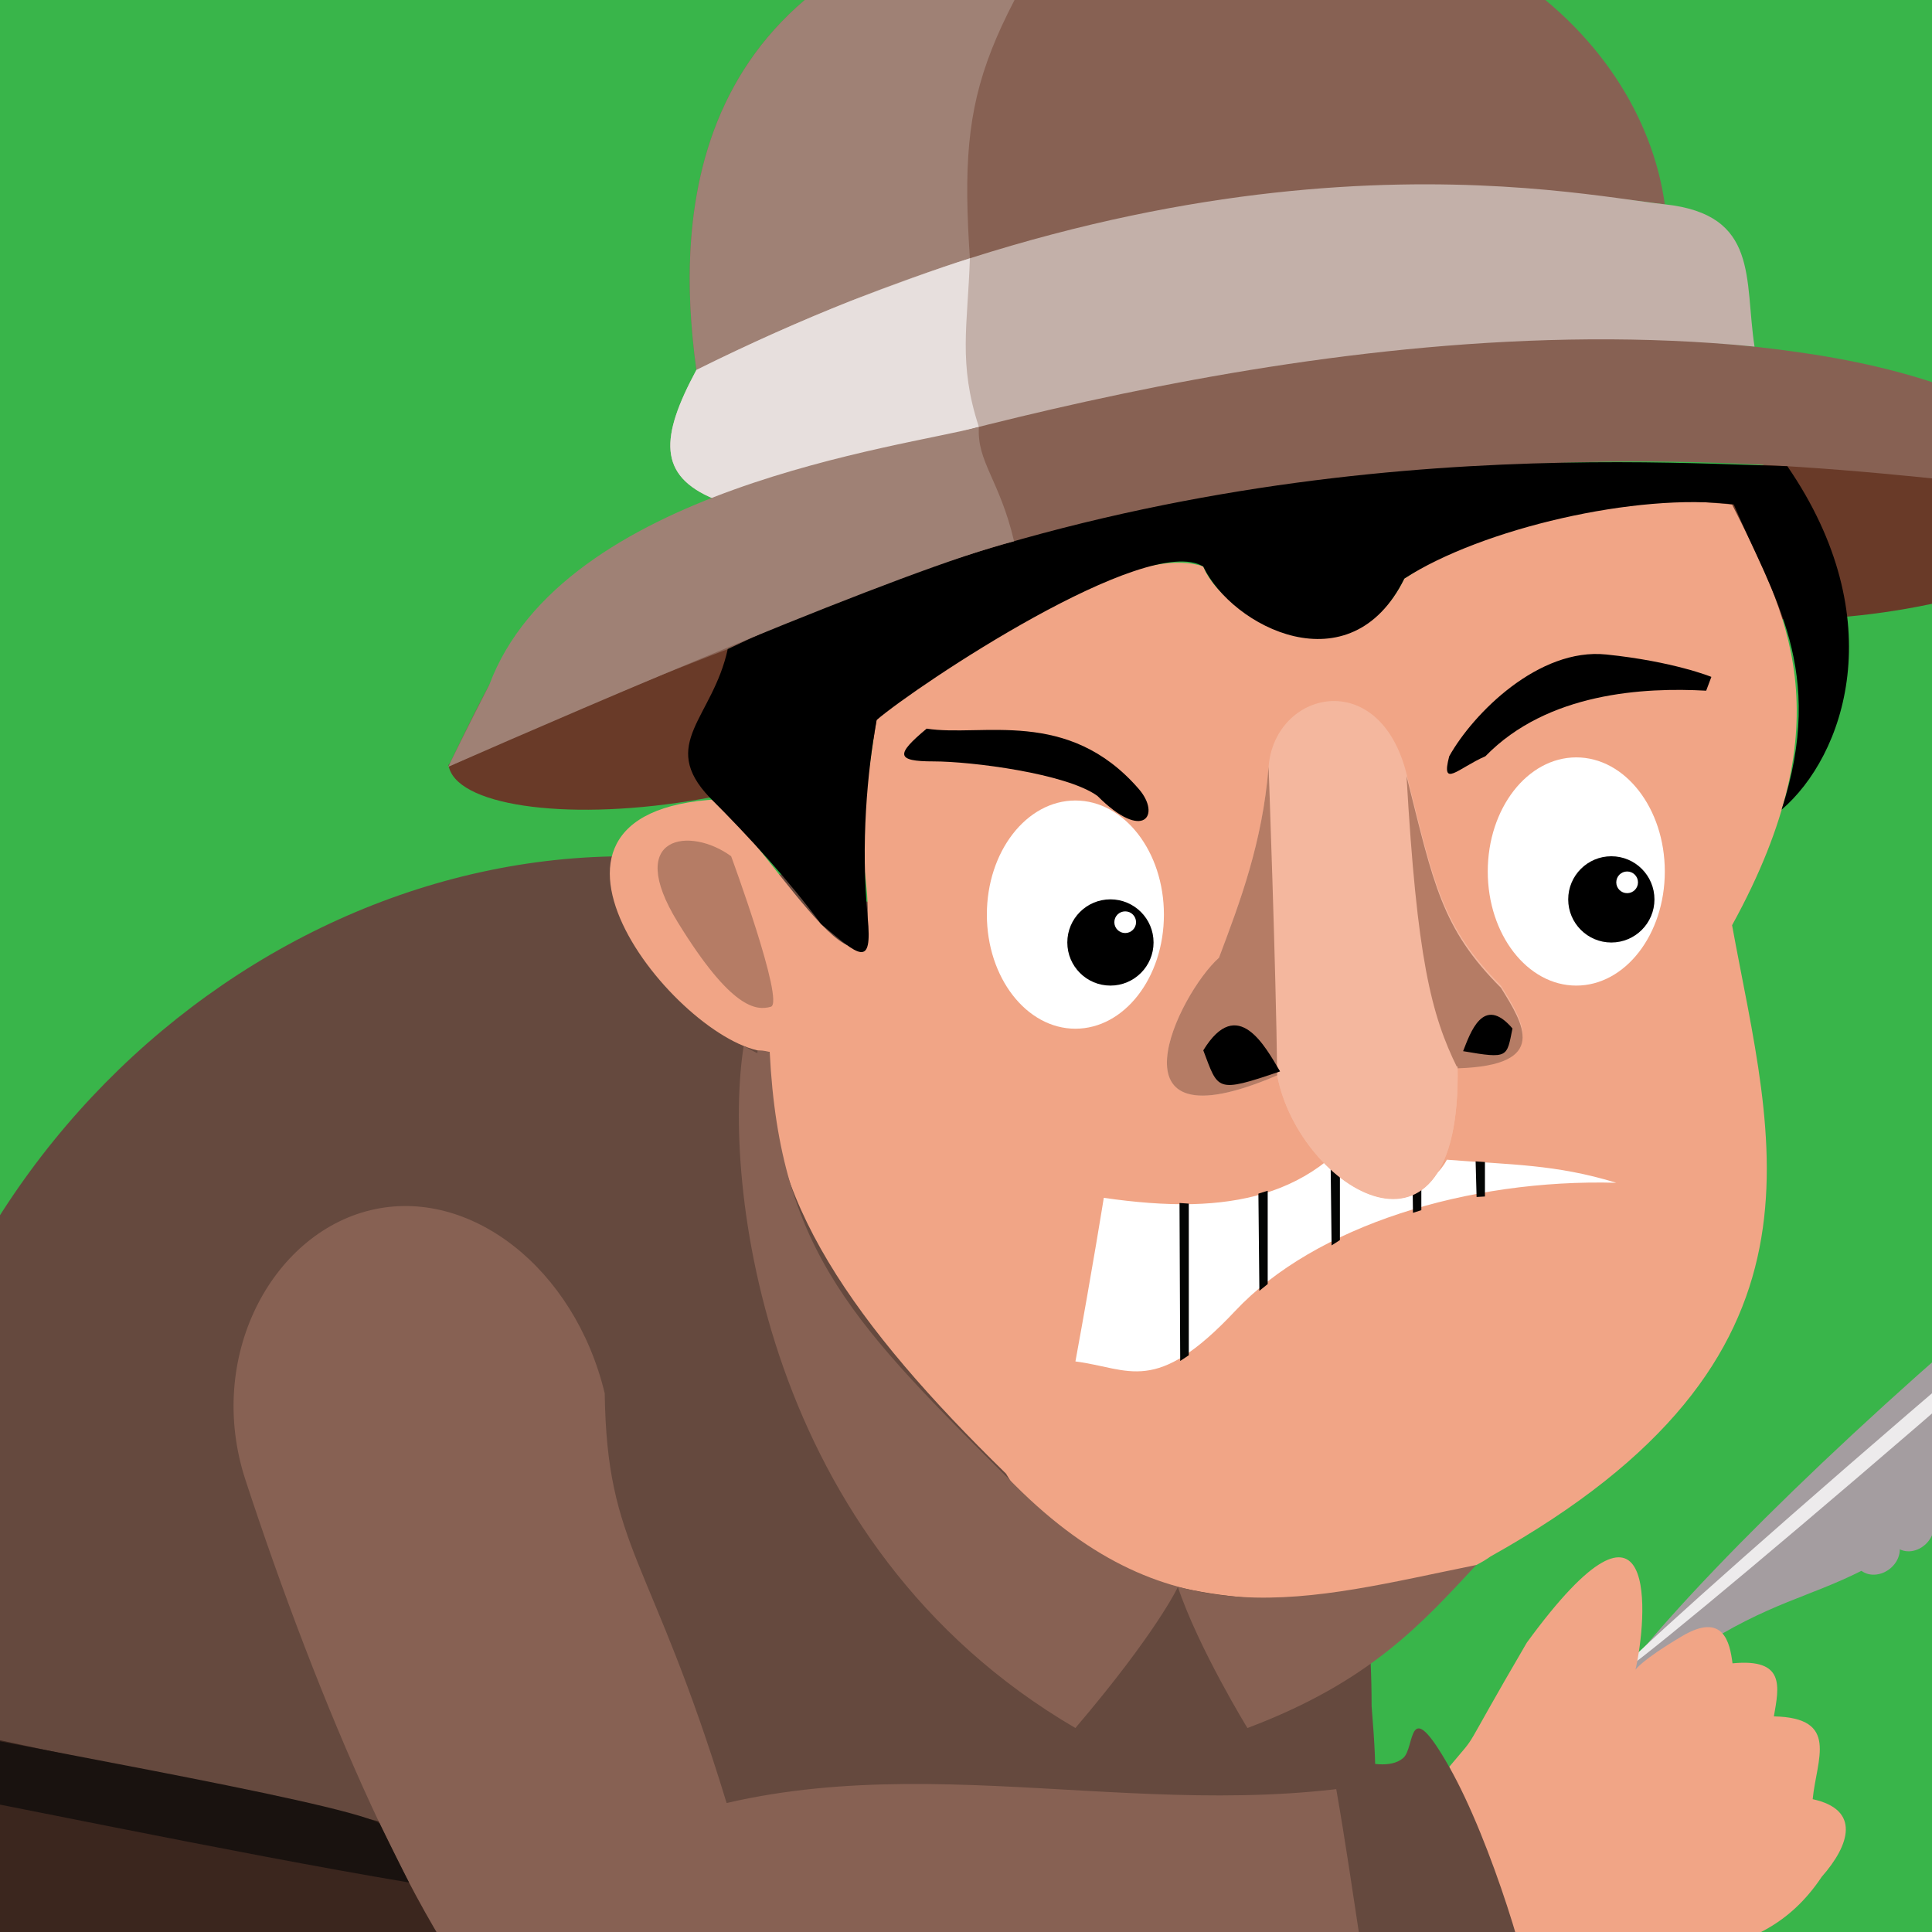
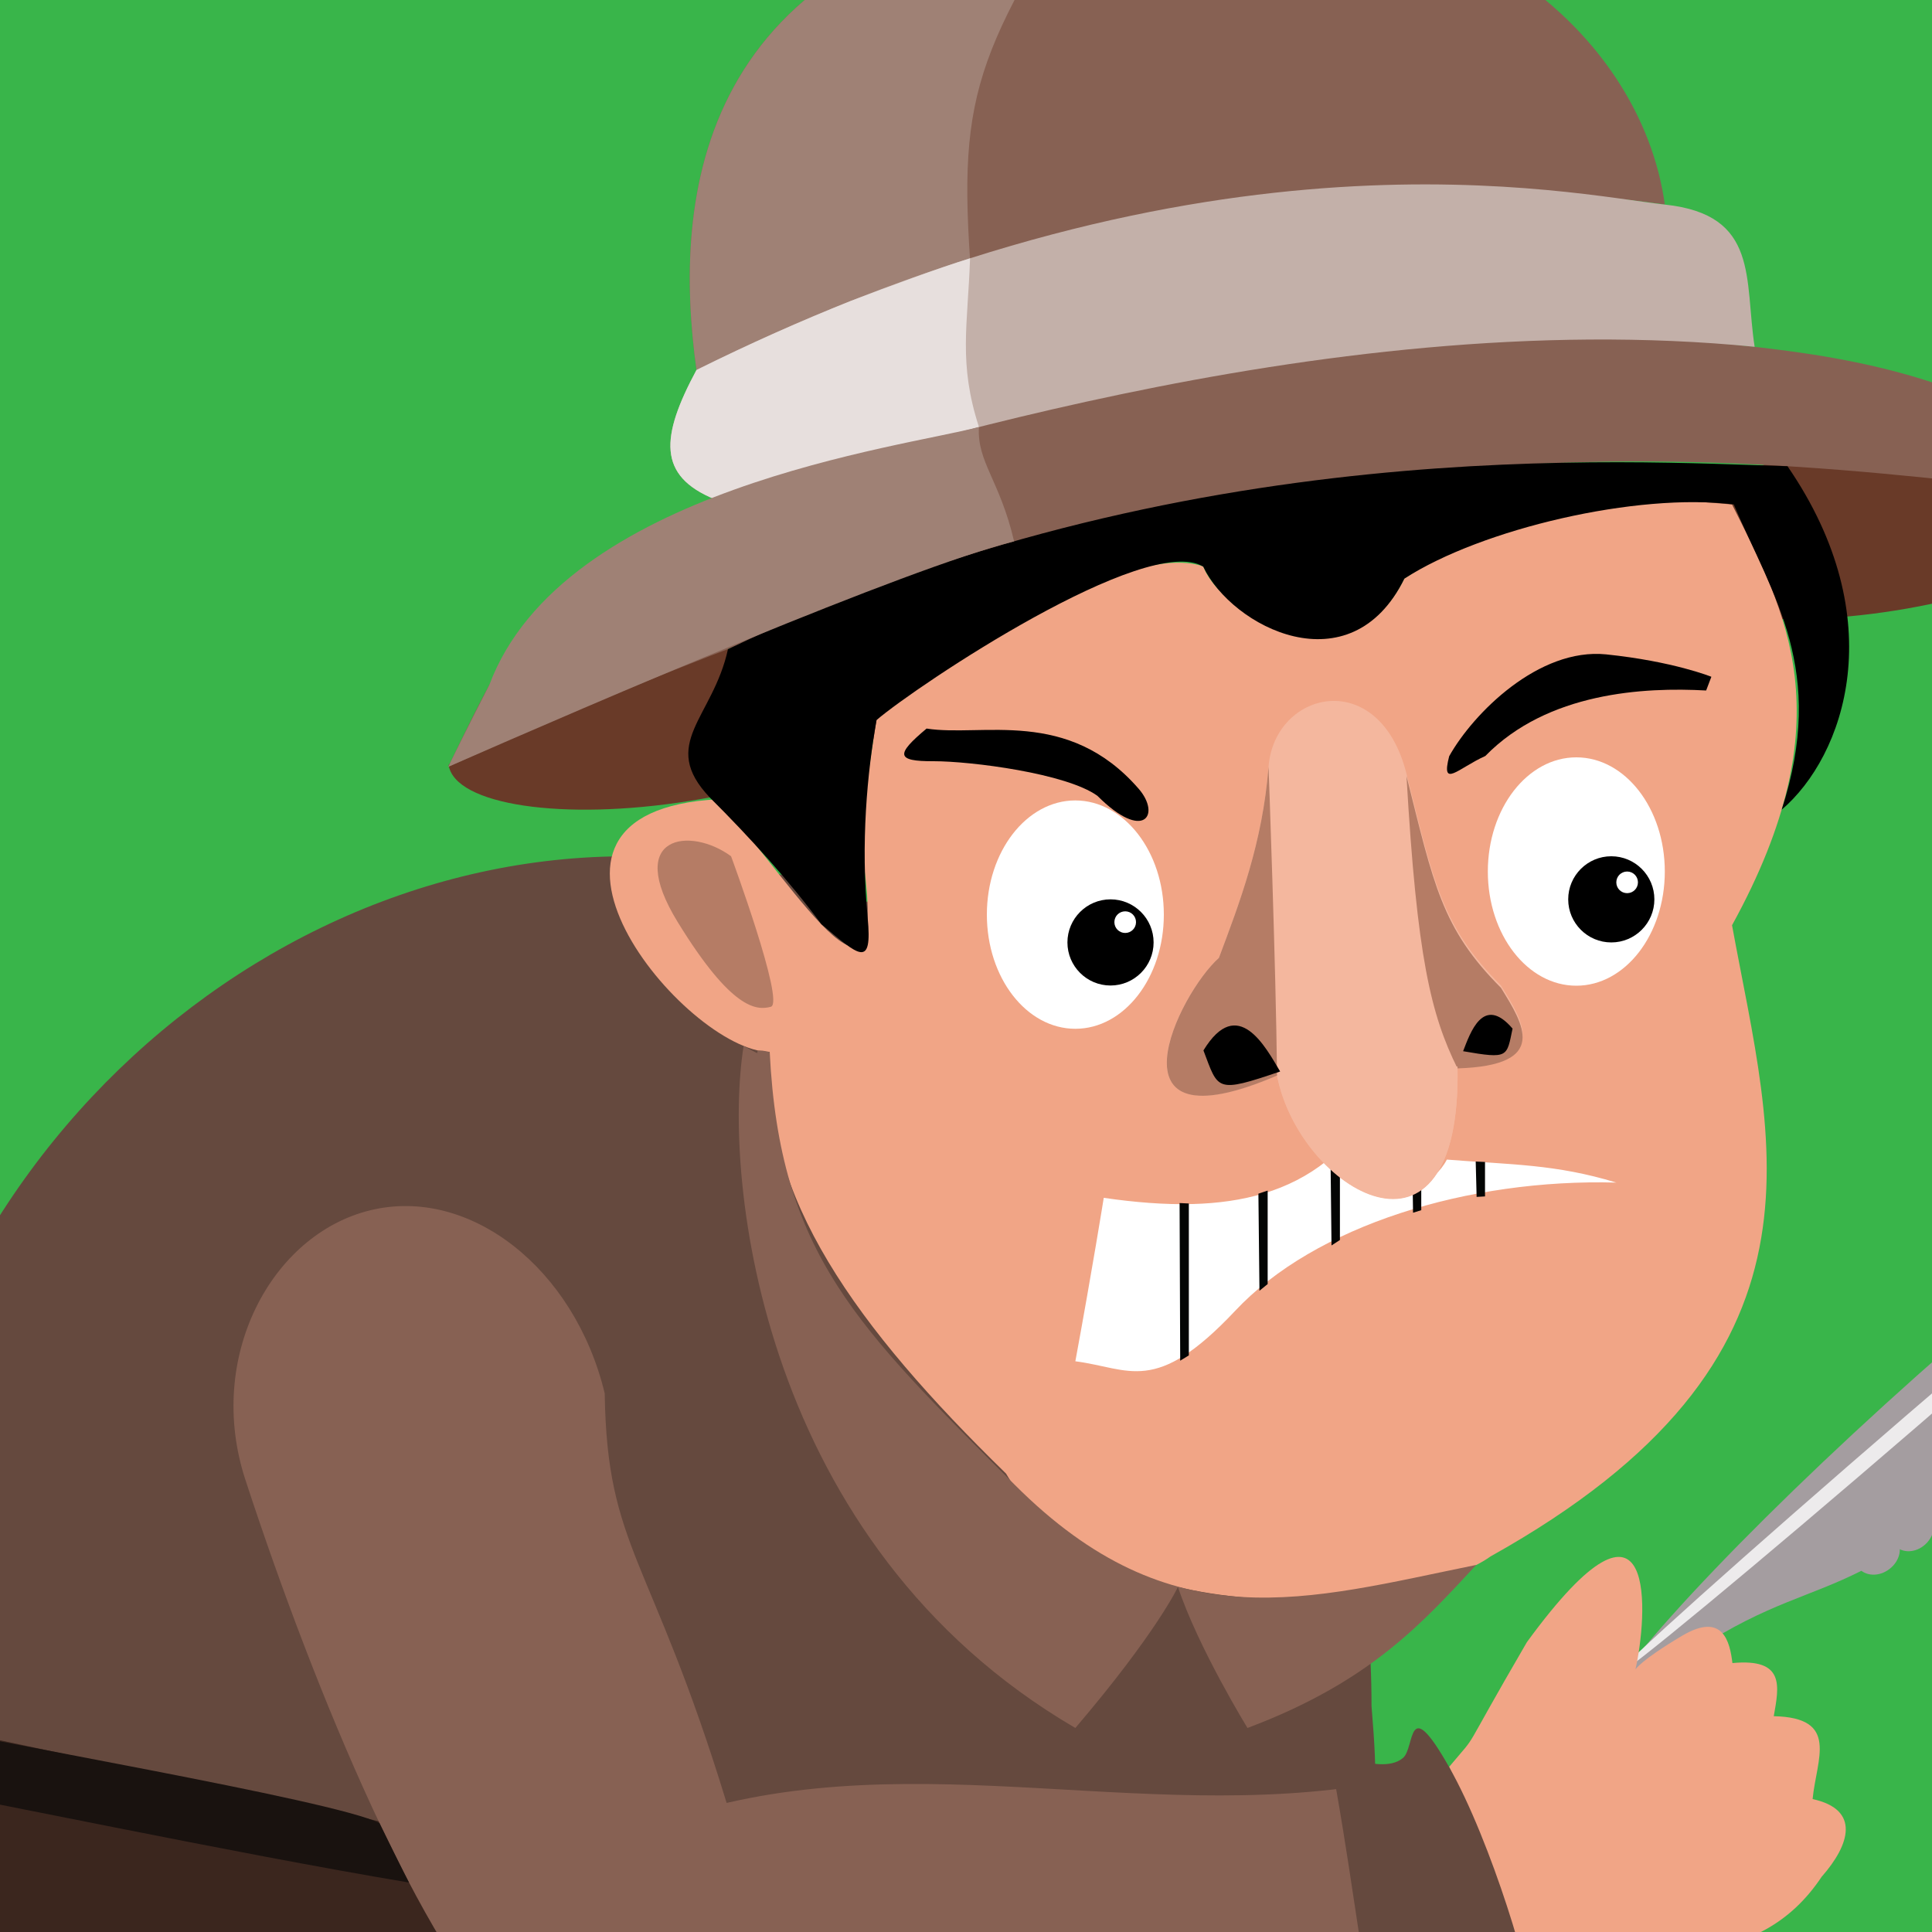
- <svg xmlns="http://www.w3.org/2000/svg" xmlns:xlink="http://www.w3.org/1999/xlink" version="1.1" x="0px" y="0px" viewBox="0 0 500 500" style="enable-background:new 0 0 500 500;" xml:space="preserve">
+ <svg xmlns="http://www.w3.org/2000/svg" xmlns:xlink="http://www.w3.org/1999/xlink" version="1.1" id="Calque_1" x="0px" y="0px" viewBox="0 0 100 100" style="enable-background:new 0 0 100 100;" xml:space="preserve">
  <style type="text/css">
	.st0{fill:#39B54A;}
	.st1{clip-path:url(#SVGID_2_);}
	.st2{fill:#A49DA0;}
- 	.st3{fill:#6C1011;}
- 	.st4{fill:#1B0B11;}
- 	.st5{fill:#693A28;}
- 	.st6{fill:#44312A;}
- 	.st7{fill:#65493E;}
- 	.st8{fill:#F1A586;}
- 	.st9{fill:#FFFFFF;}
- 	.st10{fill:#876153;}
- 	.st11{fill:#9F8175;}
- 	.st12{fill:#3B261E;}
- 	.st13{fill:#C3B0A9;}
- 	.st14{fill:#E7DFDD;}
- 	.st15{fill:#531911;}
- 	.st16{fill:#F4B79E;}
- 	.st17{fill:#B57C65;}
- 	.st18{fill:none;stroke:#000400;stroke-width:2.678;stroke-miterlimit:10;}
- 	.st19{fill:none;stroke:#000400;stroke-width:1.929;stroke-miterlimit:10;}
- 	.st20{fill:#000200;stroke:#030504;stroke-width:1.339;stroke-miterlimit:10;}
- 	.st21{fill:#EDEBEC;}
- 	.st22{fill:#19120F;}
- 	.st23{fill:#F15A24;}
- 	.st24{fill:#FF7BAC;}
- 	.st25{fill:#FFFF00;}
- 	.st26{clip-path:url(#SVGID_4_);}
- 	.st27{fill:none;stroke:#000400;stroke-width:2.688;stroke-miterlimit:10;}
- 	.st28{fill:none;stroke:#000400;stroke-width:1.936;stroke-miterlimit:10;}
- 	.st29{fill:#000200;stroke:#030504;stroke-width:1.344;stroke-miterlimit:10;}
- 	.st30{clip-path:url(#SVGID_6_);}
- 	.st31{clip-path:url(#SVGID_8_);}
- 	.st32{fill:#A66519;}
- 	.st33{fill:#F5C783;}
- 	.st34{fill:#D79B56;}
- 	.st35{fill:#F29885;}
- 	.st36{fill:#F6B83F;}
- 	.st37{fill:#E57F82;}
- 	.st38{fill:#E2A69C;}
- 	.st39{opacity:0.5;fill:#A5753E;}
- 	.st40{fill:#2B2523;}
- 	.st41{fill:#12110B;}
- 	.st42{clip-path:url(#SVGID_10_);}
- 	.st43{fill:#00FFFF;}
- 	.st44{clip-path:url(#SVGID_12_);}
+ 	.st3{fill:#693A28;}
+ 	.st4{fill:#65493E;}
+ 	.st5{fill:#F1A586;}
+ 	.st6{fill:#FFFFFF;}
+ 	.st7{fill:#876153;}
+ 	.st8{fill:#9F8175;}
+ 	.st9{fill:#3B261E;}
+ 	.st10{fill:#C3B0A9;}
+ 	.st11{fill:#E7DFDD;}
+ 	.st12{fill:#F4B79E;}
+ 	.st13{fill:#B57C65;}
+ 	.st14{fill:#000200;stroke:#030504;stroke-width:0.268;stroke-miterlimit:10;}
+ 	.st15{fill:#EDEBEC;}
+ 	.st16{fill:#19120F;}
</style>
-   <g id="Calque_1">
-     <rect x="0" y="0" class="st0" width="500" height="500" />
+   <g>
+     <rect class="st0" width="100" height="100" />
    <g>
-       <defs>
-         <rect id="SVGID_1_" x="0" y="0" width="500" height="500" />
-       </defs>
-       <clipPath id="SVGID_2_">
-         <use xlink:href="#SVGID_1_" style="overflow:visible;" />
-       </clipPath>
-       <g class="st1">
-         <path class="st2" d="M487.92,363.41c-44.9,40.84-77.9,77.68-73.71,82.29c52.54-44.65,55.41-22.14,100.31-62.99     c44.91-40.84,66.48-80.3,62.29-84.92C572.61,293.2,532.81,322.56,487.92,363.41z" />
-         <path class="st2" d="M505.95,393.87c-2.3,2.54-5.93,3.01-8.09,1.05c-2.18-1.96-2.07-5.61,0.24-8.16c2.3-2.55,5.92-3.02,8.09-1.06     C508.35,387.67,508.25,391.32,505.95,393.87z" />
-         <path class="st2" d="M498.77,399.22c-2.3,2.54-5.93,3.01-8.1,1.06c-2.17-1.96-2.07-5.62,0.24-8.16c2.3-2.55,5.92-3.02,8.09-1.06     C501.17,393.01,501.07,396.66,498.77,399.22z" />
-         <path class="st2" d="M489.02,406.06c-2.72,2.1-6.36,1.93-8.15-0.39c-1.79-2.32-1.04-5.9,1.68-7.99c2.71-2.1,6.36-1.93,8.15,0.39     C492.49,400.39,491.74,403.96,489.02,406.06z" />
-         <path class="st5" d="M234.65,179.15c1.65,10.35-23.56,22.96-56.31,28.17c-32.75,5.2-60.62,1.03-62.27-9.32     c10.23-13.23,23.57-22.96,56.31-28.17C205.13,164.62,233.01,168.79,234.65,179.15z" />
-         <path class="st5" d="M546.82,129.85c1.65,10.35-23.57,22.97-56.31,28.17c-32.75,5.21-60.62,1.03-62.27-9.32     c-1.65-10.36,14.86-28.35,47.6-33.55C508.59,109.95,545.18,119.5,546.82,129.85z" />
-         <path class="st7" d="M354.97,441.54c0-121.47-86.39-219.94-192.96-219.94c-1.22,0-2.43,0.01-3.64,0.04     C53.49,223.85-41.56,321.92-30.94,441.54c2.07,23.31,4.75,31.34,4.75,31.34c33.92,17.85,76.77,28.56,135.68,30.35     c58.92,1.79,116.32,28.07,222.71,15.18C353.19,461.27,358.33,482.53,354.97,441.54z" />
-         <path class="st8" d="M448.26,130.55c13.83,27.67,29.46,55.35,0,108.9c10.27,56.23,29.46,112.03-62.49,163.35     c-19.19,13.84-99.98,22.31-125.42-21.43c-38.83-37.94-63.38-71.85-61.15-109.12c-21.87-0.22-73.2-62.26-13.39-65.39     c20.98,23.66,46.42,67.4,36.6,9.37c3.57-24.99,4.46-29.9,4.46-29.9c6.7-8.48,63.28-47.31,84.53-39.72     c5.18,13.39,38.66,30.8,52.04,3.12C385.32,136.35,388.9,125.19,448.26,130.55z" />
-         <path d="M375.06,195.71c6.25-11.16,23.21-28.12,40.61-26.33c17.4,1.78,27.23,5.8,27.23,5.8c-1.34,3.57-1.34,3.57-1.34,3.57     c-16.06-0.89-41.06,0.44-57.13,16.96C377.29,198.84,372.83,204.19,375.06,195.71z" />
-         <path d="M239.82,188.57c14.28,2.23,36.54-5.56,54.9,15.62c5.8,6.69,1.34,13.84-10.71,1.79c-8.03-5.81-32.58-8.93-42.4-8.93     C231.79,197.05,231.79,195.27,239.82,188.57z" />
-         <ellipse class="st9" cx="407.94" cy="225.54" rx="22.91" ry="29.53" />
-         <path d="M428.17,232.76c0,6.16-5,11.16-11.16,11.16c-6.16,0-11.16-5-11.16-11.16c0-6.16,5-11.16,11.16-11.16     C423.17,221.6,428.17,226.59,428.17,232.76z" />
-         <path class="st9" d="M301.22,236.7c0,16.31-10.25,29.53-22.91,29.53c-12.65,0-22.91-13.22-22.91-29.53     c0-16.31,10.26-29.53,22.91-29.53C290.96,207.18,301.22,220.4,301.22,236.7z" />
-         <path d="M298.54,243.91c0,6.16-5,11.16-11.16,11.16c-6.17,0-11.16-5-11.16-11.16c0-6.16,4.99-11.16,11.16-11.16     C293.55,232.76,298.54,237.75,298.54,243.91z" />
-         <path class="st9" d="M294.01,238.67c0,1.55-1.26,2.8-2.81,2.8s-2.81-1.25-2.81-2.8c0-1.55,1.25-2.81,2.81-2.81     S294.01,237.12,294.01,238.67z" />
-         <path class="st9" d="M423.91,228.35c0,1.55-1.26,2.8-2.81,2.8c-1.55,0-2.81-1.25-2.81-2.8c0-1.55,1.25-2.81,2.81-2.81     C422.65,225.54,423.91,226.8,423.91,228.35z" />
-         <path class="st9" d="M285.66,310c7.93,1.14,15.68,1.81,23.07,1.62c12.94-0.34,24.78-3.34,34.53-11.08     c4.06,6.75,24.3,12.65,31.19-0.41c16.8,1.35,28.09,1.16,43.85,5.97c-38.29-1.05-77.93,11.11-98.64,33.18     c-20.73,22.07-27.27,14.86-41.34,13.06C282.71,328.47,285.66,310,285.66,310z" />
-         <path class="st10" d="M430.85,52.89c-6.13-44.32-55.19-91.72-152.54-79.67c-98.83,12.24-104.21,78.2-98.08,122.52     C231.12,75.65,306.55,36.15,430.85,52.89z" />
-         <path class="st11" d="M278.31-26.78c-98.83,12.24-104.21,78.2-98.08,122.52c40.78-10.84,57.37-8.07,73.04-2.54     C247.29,30.5,248.03,21.5,278.31-26.78z" />
-         <path class="st10" d="M116,198.43c18.08-37.59,27.2-55.05,71.6-69.25c44.4-14.21,155.9-52.1,266.46-39.47     c23.43,2.68,67.61,8.64,94.4,39.47C439.78,117.17,334.93,98.36,116,198.43z" />
-         <path d="M224.56,237.48c-1.84-19.35-0.1-37.66,2.31-51.14c10.46-8.96,69.97-48.66,84.53-39.72c7.41,15.63,38.11,31.43,52.04,3.12     c20.04-12.96,60.25-22.31,85.25-19.19c10.27,24.1,24.03,42.82,12.38,79c16.19-13.84,28.74-49.26,1.49-88.9     c-41.54-1.22-156.53-8.96-274.22,47.33c-3.88,17.91-17.93,24.47-4.69,38.4c10.33,10.28,20.68,21.73,28.83,32.75     C222.42,247.49,225.82,250.68,224.56,237.48z" />
-         <path class="st12" d="M333.2,521.56c-46.62,84.24-70.05,128.96-174.3,128.96C54.66,650.51-29.85,558.05-29.85,444" />
-         <path class="st10" d="M192.47,270.69c-5.54,34.59,4.49,128.99,85.84,176.52c21.09-24.77,26.53-36.5,26.53-36.5     c5.27,15.74,17.99,36.5,17.99,36.5c32.05-12.05,45.46-27.46,59.22-42.19c-43.87,8.88-78.63,20.09-119.47-20.75     c-40.84-40.84-60.76-59.7-63.38-112.03C192.47,270.69,199.72,274.66,192.47,270.69z" />
-         <path class="st13" d="M180.24,95.73c-9.37,17.41-10.04,27.39,4.69,33.44c34.82-8.67,155.95-50.66,269.14-39.47     c-2.68-17.4,1.28-34.18-23.21-36.82C406.36,50.25,313.77,29.34,180.24,95.73z" />
-         <path class="st14" d="M232.68,115.88c-21.35,5.78-37.97,10.86-47.76,13.3c-14.73-6.06-14.06-16.04-4.69-33.44     c13.78-6.85,27.12-12.77,40-17.88c9.66-3.71,23.01-8.61,30.78-11.01c-0.58,17.5-3.07,27.11,2.32,43.63     C235.7,115.06,238.21,115.14,232.68,115.88z" />
-         <path class="st10" d="M156.5,360.59c-7.79-32.35-34.91-53.58-60.59-47.4c-25.68,6.18-42.74,38.14-32.4,69.77     c18.31,56,45.98,122.06,69.19,143.48c105.33,5.35,155.77,1.34,261.77-12.28c-7.3-28.48-19.41-56.91-19.41-56.91     c-63.82,18.3-125.42-4.91-187.01,9.37C168.41,402.36,157.09,400.94,156.5,360.59z" />
-         <path class="st16" d="M388.45,255.07c5.8,9.37,12.72,20.08-11.23,20.83c1.16,57.32-40.99,31.94-46.68,2.4     c-45.53,19.55-25.44-21.22-15.07-30.44c5.35-14.21,11.28-29.75,12.84-49.43c1.55-19.68,28.67-26.17,35.7,1.84     C371.04,228.29,373.05,239.67,388.45,255.07z" />
-         <path class="st17" d="M377.22,276.48c23.95-0.75,17.03-11.46,11.23-20.83c-15.4-15.4-17.4-26.78-24.44-54.8     C366.69,247.93,370.35,262.63,377.22,276.48z" />
-         <path class="st17" d="M328.31,198.43c-1.56,19.68-7.49,35.22-12.84,49.43c-10.38,9.22-30.46,50,15.07,30.44     C330.2,249.85,328.31,198.43,328.31,198.43z" />
-         <path d="M331.28,277.28c-3.71-6.18-10.93-20.07-19.87-5.45C315.33,282.12,314.57,282.99,331.28,277.28z" />
-         <path d="M378.65,272.04c1.82-4.59,5.17-14.8,12.78-5.87C389.91,273.57,390.52,274.09,378.65,272.04z" />
-         <polygon class="st20" points="306.99,350.38 306.1,350.97 305.93,312.05 306.99,312.12    " />
-         <polygon class="st20" points="327.41,332 326.58,332.67 326.35,309.4 327.41,309.07    " />
-         <polygon class="st20" points="346.1,320.57 345.27,321.1 345.06,303.32 346.1,304.39    " />
-         <polygon class="st20" points="367.17,312.7 366.33,312.97 366.12,295.19 367.17,296.27    " />
-         <polygon class="st20" points="383.63,309.02 382.79,309.07 382.58,301.28 383.63,301.35    " />
-         <path class="st16" d="M377.22,276c1.16,57.32-40.99,31.94-46.68,2.4" />
-         <path class="st11" d="M253.34,110.48c-19.05,5.17-107.77,15.83-126.75,66.85c-5.8,11.27-10.58,21.11-10.58,21.11     c38.44-16.85,118.29-51.23,146.43-58.36C258.73,124.23,252.78,119.54,253.34,110.48z" />
-         <path class="st17" d="M189.22,221.6c-10.47-7.71-27.77-5.63-13.82,17.07c13.95,22.7,20.41,22.9,24.09,21.88     C203.19,259.52,189.22,221.6,189.22,221.6z" />
-         <path class="st21" d="M493.53,366.13c-42.12,36.29-75.68,66.39-74.95,67.22c0.72,0.84,35.45-27.91,77.56-64.2     c42.11-36.29,75.67-66.38,74.95-67.22C570.37,301.1,535.65,329.84,493.53,366.13z" />
-         <path class="st8" d="M375.06,457.26c13.39,31.46,12.72,26.11,19.41,56.91c34.14-10.71,60.25-3.35,76.99-28.45     c7.37-8.37,10.04-17.41-2.34-20.09c1-10.38,7.03-21.09-10.04-21.43c1.34-7.7,3.01-15.06-10.71-13.73     c-0.67-5.36-2.34-13.39-13.06-7.03c-10.71,6.36-12.05,8.7-12.05,8.7c3.01-13.05,6.36-54.23-28.12-7.03     C376.73,456.59,383.43,447.21,375.06,457.26z" />
-         <path class="st7" d="M345.82,463.03c4.88,27.91,7.48,52.13,10.1,58.92c4.92,6.79,9.07,5.66,13.22,3.22     c4.15-2.43,7.39-4.02,12.91-3.22c5.52,0.79,13.67,2.75,14.28-2.89c0.62-5.64-10.29-42.47-21.28-61.8     c-10.99-19.33-8.68-5.04-11.91-2.28c-3.22,2.77-9.22,1.38-11.98,0.46C348.4,454.52,341.87,454.03,345.82,463.03z" />
-         <path class="st22" d="M-30.68,444.35c25.82,6.15,116.77,21.42,128.88,27.45c6.02,12.25,7.66,15.39,7.66,15.39     c-47.12-7.92-110.47-21.44-135.04-25.74C-37.14,450.38-30.68,444.35-30.68,444.35z" />
-       </g>
-     </g>
-   </g>
-   <g id="Calque_2">
-     <g>
-       <defs>
-         <rect id="SVGID_3_" x="520" y="-2" width="500" height="503.91" />
-       </defs>
-       <clipPath id="SVGID_4_">
-         <use xlink:href="#SVGID_3_" style="overflow:visible;" />
-       </clipPath>
-       <g class="st26">
-         <path class="st7" d="M874.97,442.99c0-122.42-86.39-221.66-192.96-221.66c-1.22,0-2.43,0.01-3.64,0.04     c-104.89,2.23-199.94,101.07-189.31,221.62c2.07,23.49,4.75,31.58,4.75,31.58c33.92,17.99,76.77,28.79,135.68,30.59     c58.92,1.8,116.32,28.29,222.71,15.29C873.19,462.88,878.33,484.3,874.97,442.99z" />
-         <path class="st12" d="M853.2,523.63c-46.62,84.89-70.05,129.96-174.3,129.96c-104.24,0-188.75-93.18-188.75-208.13" />
-         <path class="st22" d="M489.32,445.82c25.82,6.19,116.77,21.59,128.88,27.66c6.02,12.35,7.66,15.51,7.66,15.51     c-47.12-7.99-110.47-21.61-135.04-25.95C482.86,451.89,489.32,445.82,489.32,445.82z" />
+       <g>
+         <defs>
+           <rect id="SVGID_1_" width="100" height="100" />
+         </defs>
+         <clipPath id="SVGID_2_">
+           <use xlink:href="#SVGID_1_" style="overflow:visible;" />
+         </clipPath>
+         <g class="st1">
+           <path class="st2" d="M97.58,72.68C88.6,80.85,82,88.22,82.84,89.14c10.51-8.93,11.08-4.43,20.06-12.6      c8.98-8.17,13.3-16.06,12.46-16.98C114.52,58.64,106.56,64.51,97.58,72.68z" />
+           <path class="st2" d="M101.19,78.77c-0.46,0.51-1.19,0.6-1.62,0.21c-0.44-0.39-0.41-1.12,0.05-1.63c0.46-0.51,1.18-0.6,1.62-0.21      C101.67,77.53,101.65,78.26,101.19,78.77z" />
+           <path class="st2" d="M99.75,79.84c-0.46,0.51-1.19,0.6-1.62,0.21c-0.43-0.39-0.41-1.12,0.05-1.63c0.46-0.51,1.18-0.6,1.62-0.21      C100.23,78.6,100.21,79.33,99.75,79.84z" />
+           <path class="st2" d="M97.8,81.21c-0.54,0.42-1.27,0.39-1.63-0.08c-0.36-0.46-0.21-1.18,0.34-1.6c0.54-0.42,1.27-0.39,1.63,0.08      C98.5,80.08,98.35,80.79,97.8,81.21z" />
+           <path class="st3" d="M46.93,35.83c0.33,2.07-4.71,4.59-11.26,5.63c-6.55,1.04-12.12,0.21-12.45-1.86      c2.05-2.65,4.71-4.59,11.26-5.63C41.03,32.92,46.6,33.76,46.93,35.83z" />
+           <path class="st3" d="M109.36,25.97c0.33,2.07-4.71,4.59-11.26,5.63c-6.55,1.04-12.12,0.21-12.45-1.86      c-0.33-2.07,2.97-5.67,9.52-6.71C101.72,21.99,109.04,23.9,109.36,25.97z" />
+           <path class="st4" d="M70.99,88.31c0-24.29-17.28-43.99-38.59-43.99c-0.24,0-0.49,0-0.73,0.01C10.7,44.77-8.31,64.38-6.19,88.31      c0.41,4.66,0.95,6.27,0.95,6.27c6.78,3.57,15.35,5.71,27.14,6.07c11.78,0.36,23.26,5.61,44.54,3.04      C70.64,92.25,71.67,96.51,70.99,88.31z" />
+           <path class="st5" d="M89.65,26.11c2.77,5.53,5.89,11.07,0,21.78c2.05,11.25,5.89,22.41-12.5,32.67      c-3.84,2.77-20,4.46-25.08-4.29C44.3,68.69,39.39,61.9,39.84,54.45C35.47,54.41,25.2,42,37.16,41.37      c4.2,4.73,9.28,13.48,7.32,1.87c0.71-5,0.89-5.98,0.89-5.98c1.34-1.7,12.66-9.46,16.91-7.94c1.04,2.68,7.73,6.16,10.41,0.62      C77.06,27.27,77.78,25.04,89.65,26.11z" />
+           <path d="M75.01,39.14c1.25-2.23,4.64-5.62,8.12-5.27c3.48,0.36,5.45,1.16,5.45,1.16c-0.27,0.71-0.27,0.71-0.27,0.71      c-3.21-0.18-8.21,0.09-11.43,3.39C75.46,39.77,74.57,40.84,75.01,39.14z" />
+           <path d="M47.96,37.71c2.86,0.45,7.31-1.11,10.98,3.12c1.16,1.34,0.27,2.77-2.14,0.36c-1.61-1.16-6.52-1.79-8.48-1.79      C46.36,39.41,46.36,39.05,47.96,37.71z" />
+           <ellipse class="st6" cx="81.59" cy="45.11" rx="4.58" ry="5.91" />
+           <path d="M85.63,46.55c0,1.23-1,2.23-2.23,2.23s-2.23-1-2.23-2.23c0-1.23,1-2.23,2.23-2.23S85.63,45.32,85.63,46.55z" />
+           <path class="st6" d="M60.24,47.34c0,3.26-2.05,5.91-4.58,5.91c-2.53,0-4.58-2.64-4.58-5.91c0-3.26,2.05-5.91,4.58-5.91      C58.19,41.44,60.24,44.08,60.24,47.34z" />
+           <path d="M59.71,48.78c0,1.23-1,2.23-2.23,2.23c-1.23,0-2.23-1-2.23-2.23c0-1.23,1-2.23,2.23-2.23      C58.71,46.55,59.71,47.55,59.71,48.78z" />
+           <path class="st6" d="M58.8,47.73c0,0.31-0.25,0.56-0.56,0.56s-0.56-0.25-0.56-0.56c0-0.31,0.25-0.56,0.56-0.56      S58.8,47.42,58.8,47.73z" />
+           <path class="st6" d="M84.78,45.67c0,0.31-0.25,0.56-0.56,0.56s-0.56-0.25-0.56-0.56s0.25-0.56,0.56-0.56      C84.53,45.11,84.78,45.36,84.78,45.67z" />
+           <path class="st6" d="M57.13,62c1.59,0.23,3.14,0.36,4.61,0.32c2.59-0.07,4.96-0.67,6.91-2.22c0.81,1.35,4.86,2.53,6.24-0.08      c3.36,0.27,5.62,0.23,8.77,1.19c-7.66-0.21-15.59,2.22-19.73,6.64c-4.15,4.41-5.45,2.97-8.27,2.61      C56.54,65.69,57.13,62,57.13,62z" />
+           <path class="st7" d="M86.17,10.58C84.94,1.71,75.13-7.77,55.66-5.36C35.9-2.91,34.82,10.28,36.05,19.15      C46.22,15.13,61.31,7.23,86.17,10.58z" />
+           <path class="st8" d="M55.66-5.36C35.9-2.91,34.82,10.28,36.05,19.15c8.16-2.17,11.47-1.61,14.61-0.51      C49.46,6.1,49.61,4.3,55.66-5.36z" />
+           <path class="st7" d="M23.2,39.69c3.62-7.52,5.44-11.01,14.32-13.85c8.88-2.84,31.18-10.42,53.29-7.89      c4.69,0.54,13.52,1.73,18.88,7.89C87.96,23.43,66.99,19.67,23.2,39.69z" />
+           <path d="M44.91,47.5c-0.37-3.87-0.02-7.53,0.46-10.23c2.09-1.79,13.99-9.73,16.91-7.94c1.48,3.13,7.62,6.29,10.41,0.62      c4.01-2.59,12.05-4.46,17.05-3.84c2.05,4.82,4.81,8.56,2.48,15.8c3.24-2.77,5.75-9.85,0.3-17.78      c-8.31-0.24-31.31-1.79-54.84,9.47c-0.78,3.58-3.59,4.89-0.94,7.68c2.07,2.06,4.14,4.35,5.77,6.55      C44.48,49.5,45.16,50.14,44.91,47.5z" />
+           <path class="st9" d="M66.64,104.31c-9.32,16.85-14.01,25.79-34.86,25.79c-20.85,0-37.75-18.49-37.75-41.3" />
+           <path class="st7" d="M38.49,54.14c-1.11,6.92,0.9,25.8,17.17,35.3c4.22-4.95,5.31-7.3,5.31-7.3c1.05,3.15,3.6,7.3,3.6,7.3      c6.41-2.41,9.09-5.49,11.84-8.44c-8.77,1.78-15.73,4.02-23.89-4.15S40.36,64.91,39.84,54.45      C38.49,54.14,39.94,54.93,38.49,54.14z" />
+           <path class="st10" d="M36.05,19.15c-1.87,3.48-2.01,5.48,0.94,6.69c6.96-1.73,31.19-10.13,53.83-7.89      c-0.54-3.48,0.26-6.84-4.64-7.36C81.27,10.05,62.75,5.87,36.05,19.15z" />
+           <path class="st11" d="M46.54,23.18c-4.27,1.16-7.59,2.17-9.55,2.66c-2.95-1.21-2.81-3.21-0.94-6.69c2.76-1.37,5.42-2.55,8-3.58      c1.93-0.74,4.6-1.72,6.16-2.2c-0.12,3.5-0.61,5.42,0.46,8.73C47.14,23.01,47.64,23.03,46.54,23.18z" />
+           <path class="st7" d="M31.3,72.12c-1.56-6.47-6.98-10.72-12.12-9.48s-8.55,7.63-6.48,13.95c3.66,11.2,9.2,24.41,13.84,28.7      c21.07,1.07,31.15,0.27,52.35-2.46c-1.46-5.7-3.88-11.38-3.88-11.38c-12.76,3.66-25.08-0.98-37.4,1.87      C33.68,80.47,31.42,80.19,31.3,72.12z" />
+           <path class="st12" d="M77.69,51.01c1.16,1.87,2.54,4.02-2.25,4.17c0.23,11.46-8.2,6.39-9.34,0.48      c-9.11,3.91-5.09-4.24-3.01-6.09c1.07-2.84,2.26-5.95,2.57-9.89c0.31-3.94,5.73-5.23,7.14,0.37      C74.21,45.66,74.61,47.93,77.69,51.01z" />
+           <path class="st13" d="M75.44,55.3c4.79-0.15,3.41-2.29,2.25-4.17c-3.08-3.08-3.48-5.36-4.89-10.96      C73.34,49.59,74.07,52.53,75.44,55.3z" />
+           <path class="st13" d="M65.66,39.69c-0.31,3.94-1.5,7.04-2.57,9.89c-2.08,1.84-6.09,10,3.01,6.09      C66.04,49.97,65.66,39.69,65.66,39.69z" />
+           <path d="M66.26,55.46c-0.74-1.24-2.19-4.01-3.97-1.09C63.07,56.42,62.91,56.6,66.26,55.46z" />
+           <path d="M75.73,54.41c0.36-0.92,1.03-2.96,2.56-1.17C77.98,54.71,78.1,54.82,75.73,54.41z" />
+           <polygon class="st14" points="61.4,70.08 61.22,70.19 61.19,62.41 61.4,62.42     " />
+           <polygon class="st14" points="65.48,66.4 65.32,66.53 65.27,61.88 65.48,61.81     " />
+           <polygon class="st14" points="69.22,64.11 69.05,64.22 69.01,60.66 69.22,60.88     " />
+           <polygon class="st14" points="73.43,62.54 73.27,62.59 73.22,59.04 73.43,59.25     " />
+           <polygon class="st14" points="76.73,61.8 76.56,61.81 76.52,60.26 76.73,60.27     " />
+           <path class="st12" d="M75.44,55.2c0.23,11.46-8.2,6.39-9.34,0.48" />
+           <path class="st8" d="M50.67,22.1c-3.81,1.03-21.55,3.17-25.35,13.37c-1.16,2.25-2.12,4.22-2.12,4.22      c7.69-3.37,23.66-10.25,29.29-11.67C51.75,24.85,50.56,23.91,50.67,22.1z" />
+           <path class="st13" d="M37.84,44.32c-2.09-1.54-5.55-1.13-2.76,3.41c2.79,4.54,4.08,4.58,4.82,4.38      C40.64,51.9,37.84,44.32,37.84,44.32z" />
+           <path class="st15" d="M98.71,73.23c-8.42,7.26-15.14,13.28-14.99,13.44c0.14,0.17,7.09-5.58,15.51-12.84      s15.13-13.28,14.99-13.44C114.07,60.22,107.13,65.97,98.71,73.23z" />
+           <path class="st5" d="M75.01,91.45c2.68,6.29,2.54,5.22,3.88,11.38c6.83-2.14,12.05-0.67,15.4-5.69      c1.47-1.67,2.01-3.48-0.47-4.02c0.2-2.08,1.41-4.22-2.01-4.29c0.27-1.54,0.6-3.01-2.14-2.75c-0.13-1.07-0.47-2.68-2.61-1.41      c-2.14,1.27-2.41,1.74-2.41,1.74c0.6-2.61,1.27-10.85-5.62-1.41C75.35,91.32,76.69,89.44,75.01,91.45z" />
+           <path class="st4" d="M69.16,92.61c0.98,5.58,1.5,10.43,2.02,11.78c0.98,1.36,1.81,1.13,2.64,0.64c0.83-0.49,1.48-0.8,2.58-0.64      c1.1,0.16,2.73,0.55,2.86-0.58c0.12-1.13-2.06-8.49-4.26-12.36s-1.74-1.01-2.38-0.46c-0.64,0.55-1.84,0.28-2.4,0.09      C69.68,90.9,68.37,90.81,69.16,92.61z" />
+           <path class="st16" d="M-6.14,88.87c5.16,1.23,23.35,4.28,25.78,5.49c1.2,2.45,1.53,3.08,1.53,3.08      c-9.42-1.58-22.09-4.29-27.01-5.15C-7.43,90.08-6.14,88.87-6.14,88.87z" />
+         </g>
      </g>
    </g>
  </g>
</svg>
